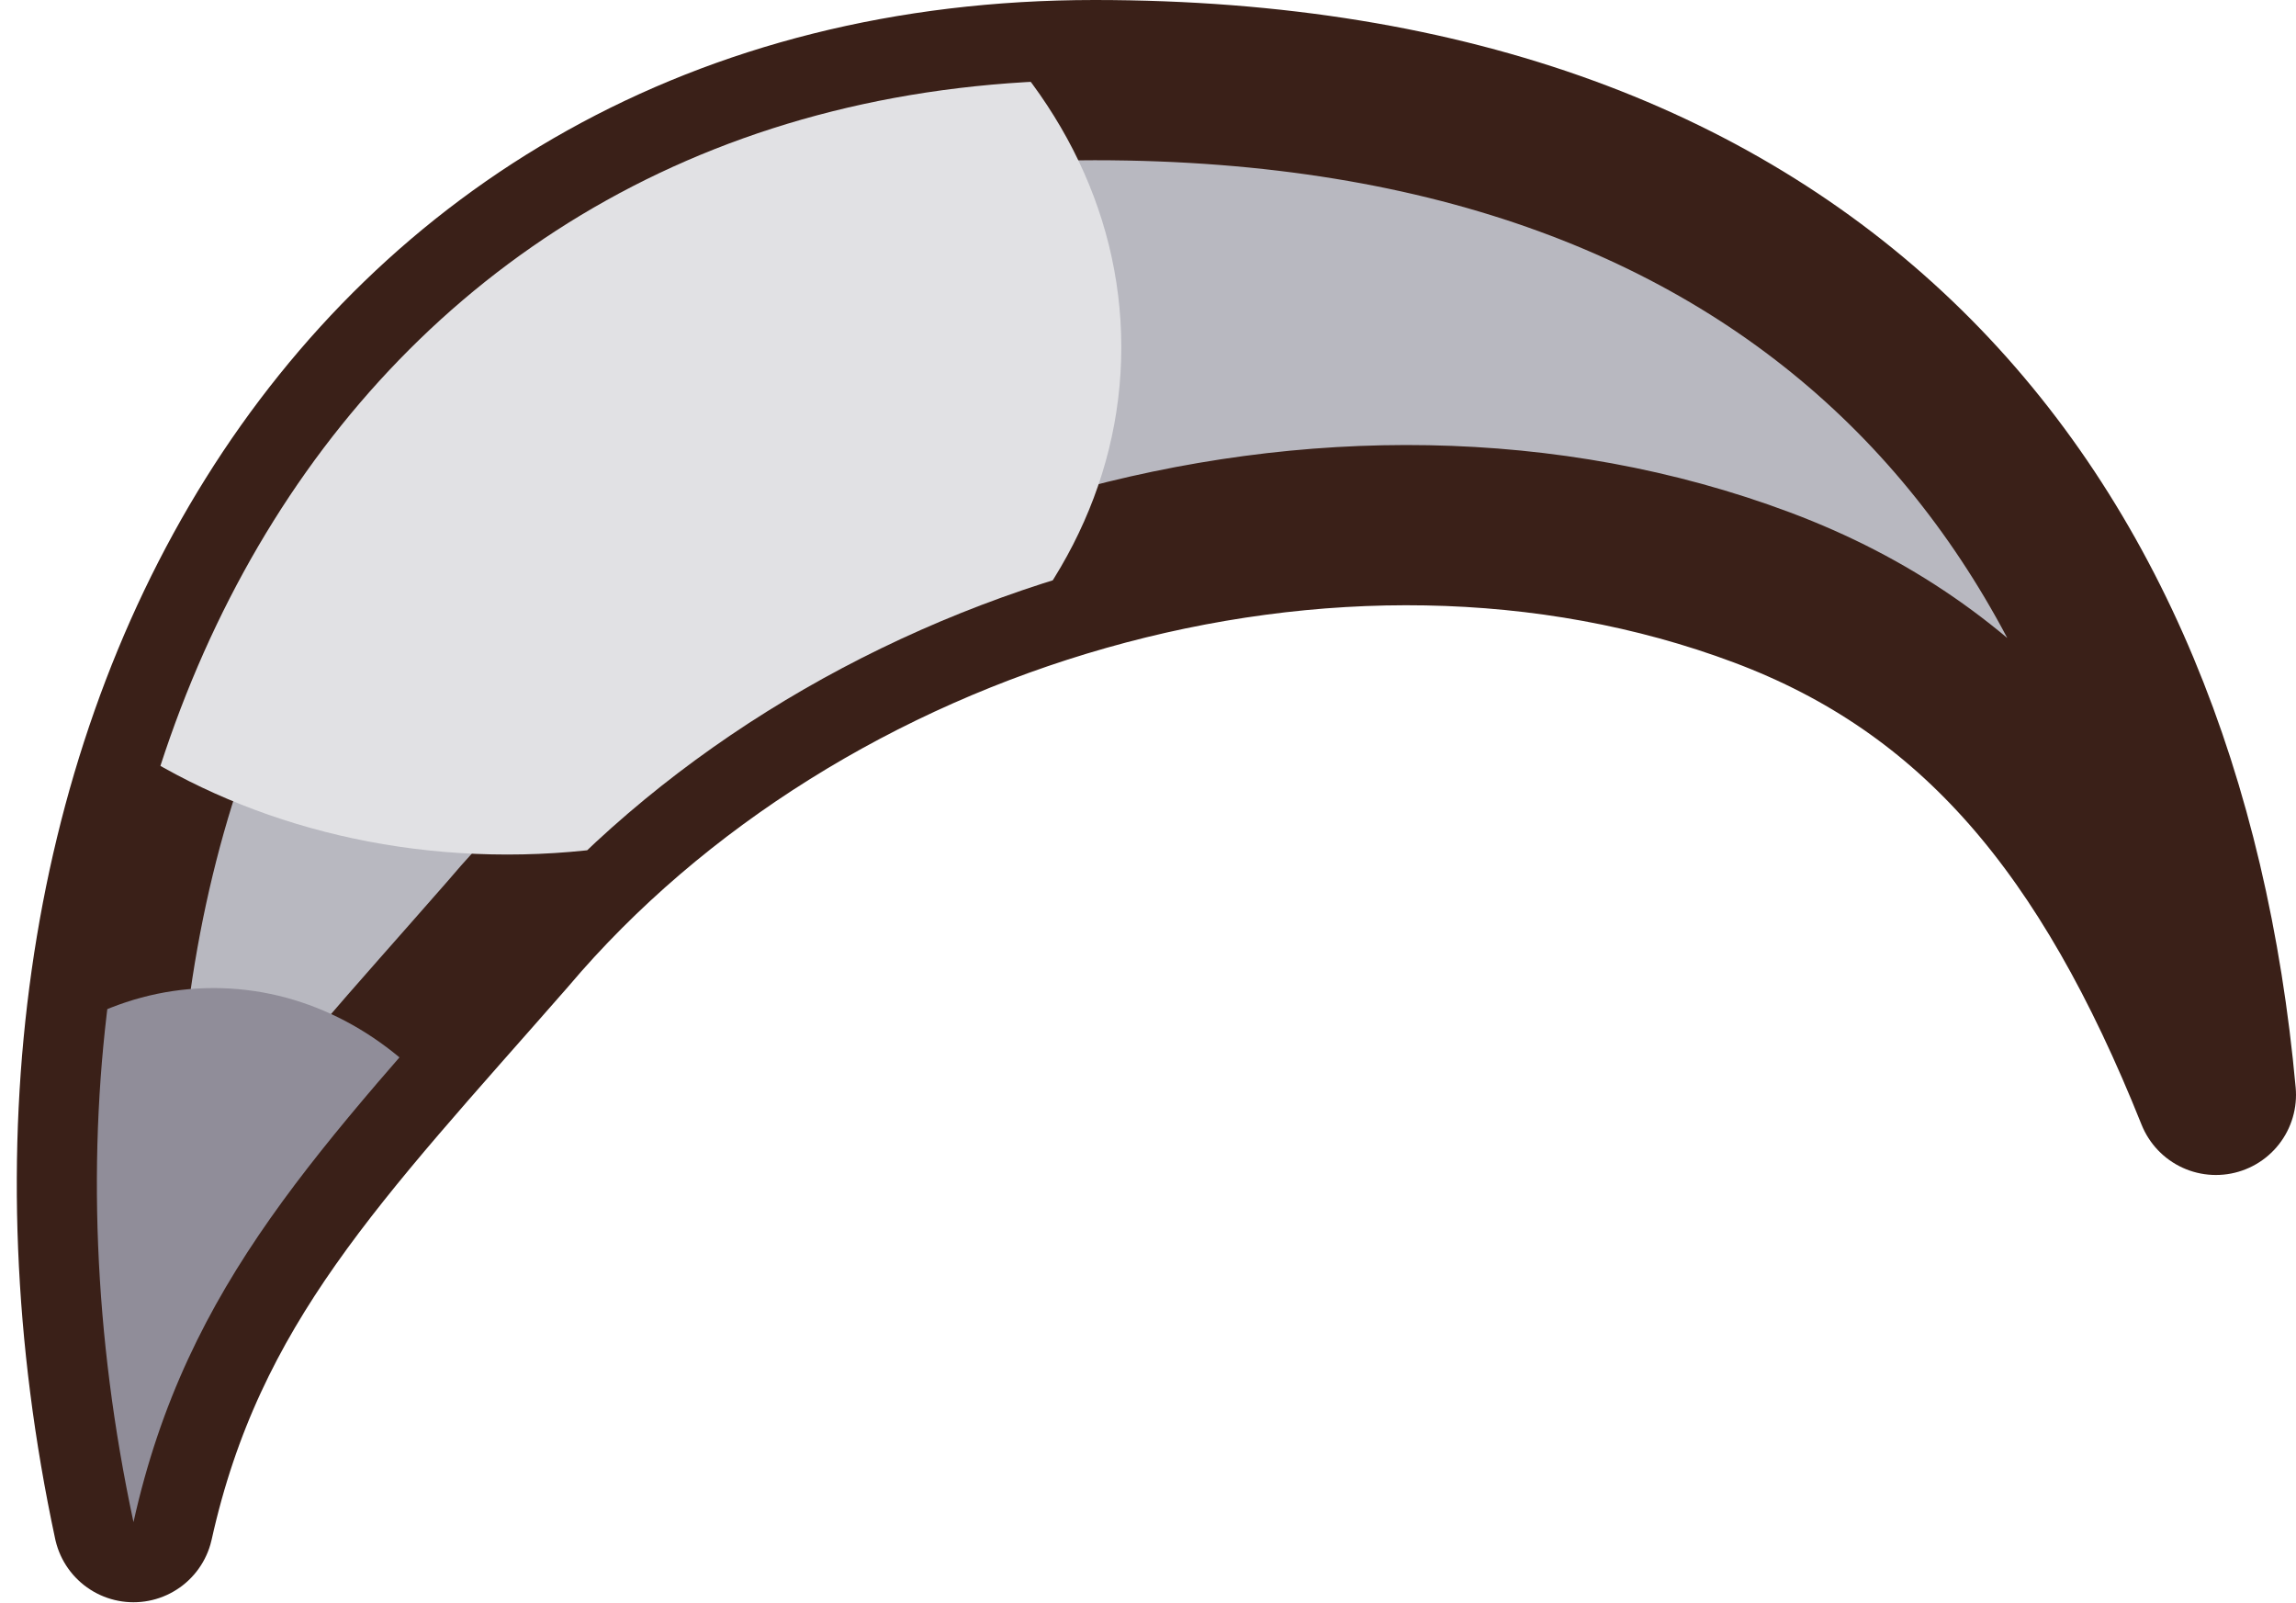
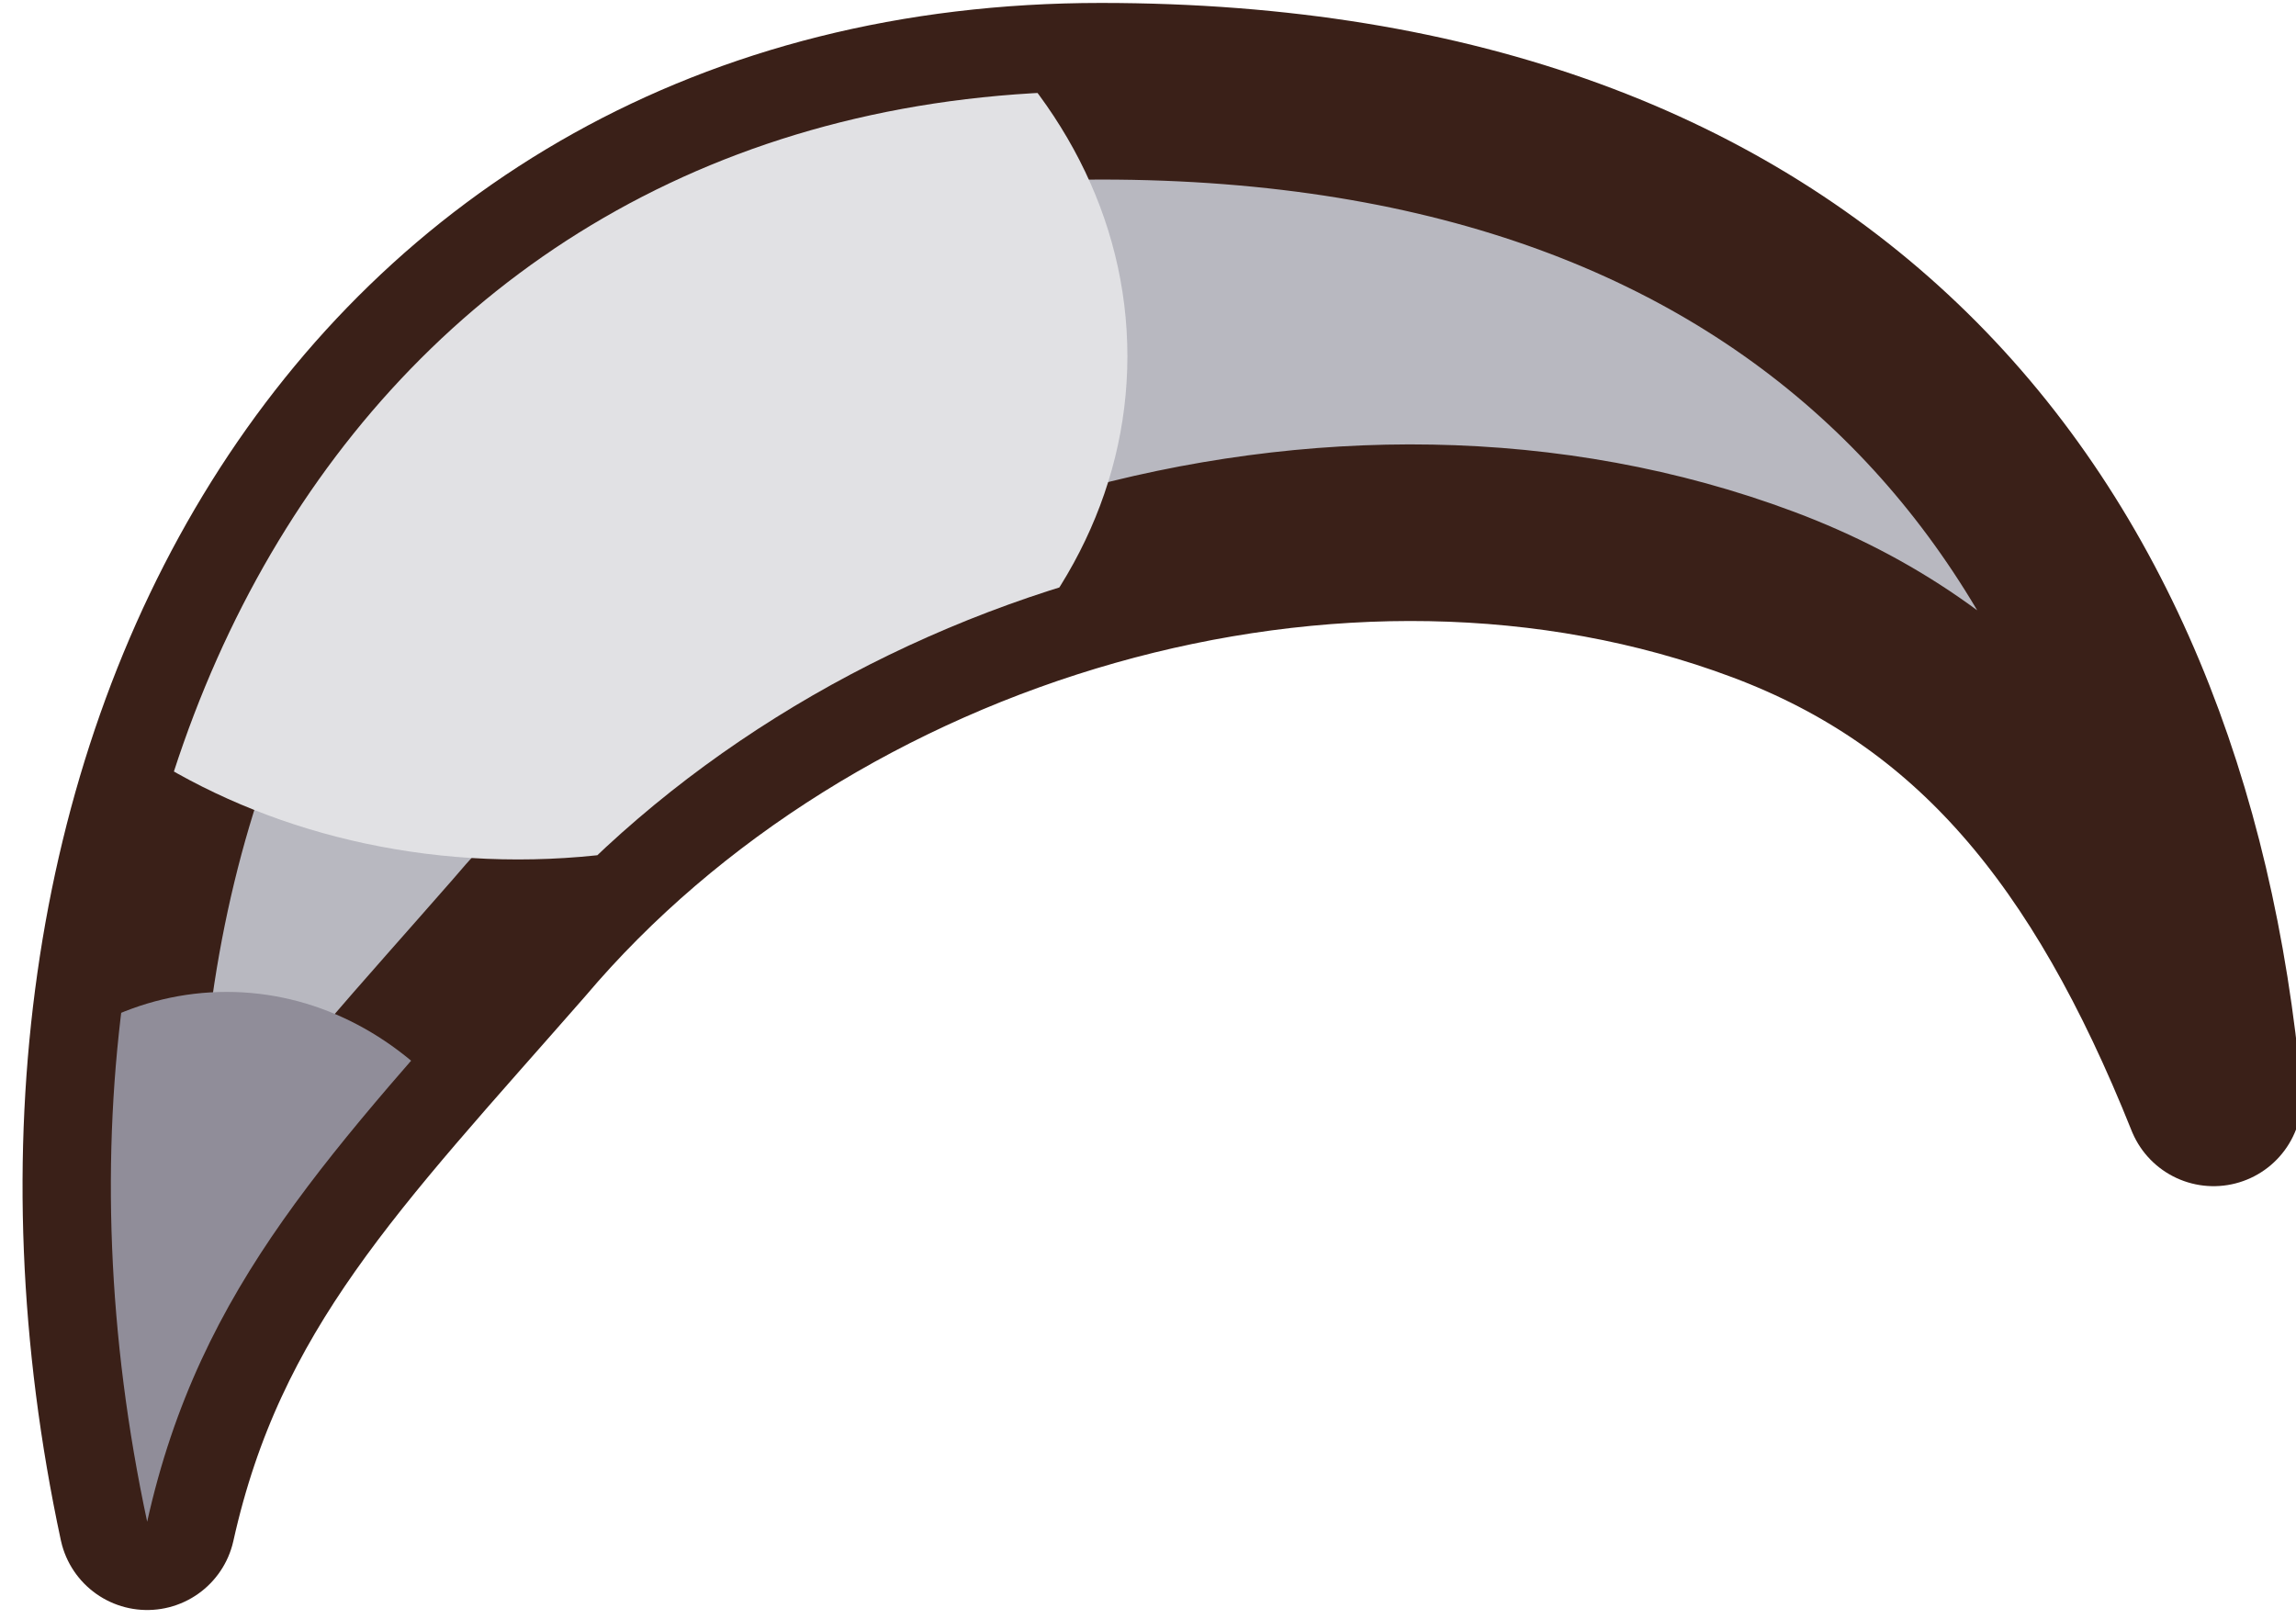
- <svg xmlns="http://www.w3.org/2000/svg" width="86" height="60" viewBox="75 27 86 60" shape-rendering="geometricPrecision">
-   <path d="M 80,84 C 74,56 88,30 116,30 C 143,30 156,46 158,68 C 154,58 149,52 141,49 C 125,43 105,49 94,62 C 87,70 82,75 80,84 Z" fill="#b8b8c0" stroke="#3a2018" stroke-width="6" stroke-linecap="round" stroke-linejoin="round" />
-   <defs>
-     <clipPath id="hr-crop">
-       <path d="M 80,84 C 74,56 88,30 116,30 C 143,30 156,46 158,68 C 154,58 149,52 141,49 C 125,43 105,49 94,62 C 87,70 82,75 80,84 Z" />
-     </clipPath>
-   </defs>
-   <g clip-path="url(#hr-crop)">
-     <ellipse cx="94" cy="40" rx="23" ry="19" fill="#e1e1e4" />
-     <ellipse cx="83" cy="78" rx="12" ry="14" fill="#908d99" />
+ <svg xmlns="http://www.w3.org/2000/svg" width="78" height="55" viewBox="79 36 78 55" shape-rendering="geometricPrecision">
+   <g transform="matrix(0.9 0 0 0.9 12 12.1)">
+     <path d="M 80,84 C 74,56 88,30 116,30 C 143,30 156,46 158,68 C 154,58 149,52 141,49 C 125,43 105,49 94,62 C 87,70 82,75 80,84 Z" fill="#b8b8c0" stroke="#3a2018" stroke-width="6.667" stroke-linecap="round" stroke-linejoin="round" />
+     <defs>
+       <clipPath id="hr-crop">
+         <path d="M 80,84 C 74,56 88,30 116,30 C 143,30 156,46 158,68 C 154,58 149,52 141,49 C 125,43 105,49 94,62 C 87,70 82,75 80,84 Z" />
+       </clipPath>
+     </defs>
+     <g clip-path="url(#hr-crop)">
+       <ellipse cx="94" cy="40" rx="23" ry="19" fill="#e1e1e4" />
+       <ellipse cx="83" cy="78" rx="12" ry="14" fill="#908d99" />
+     </g>
  </g>
</svg>
